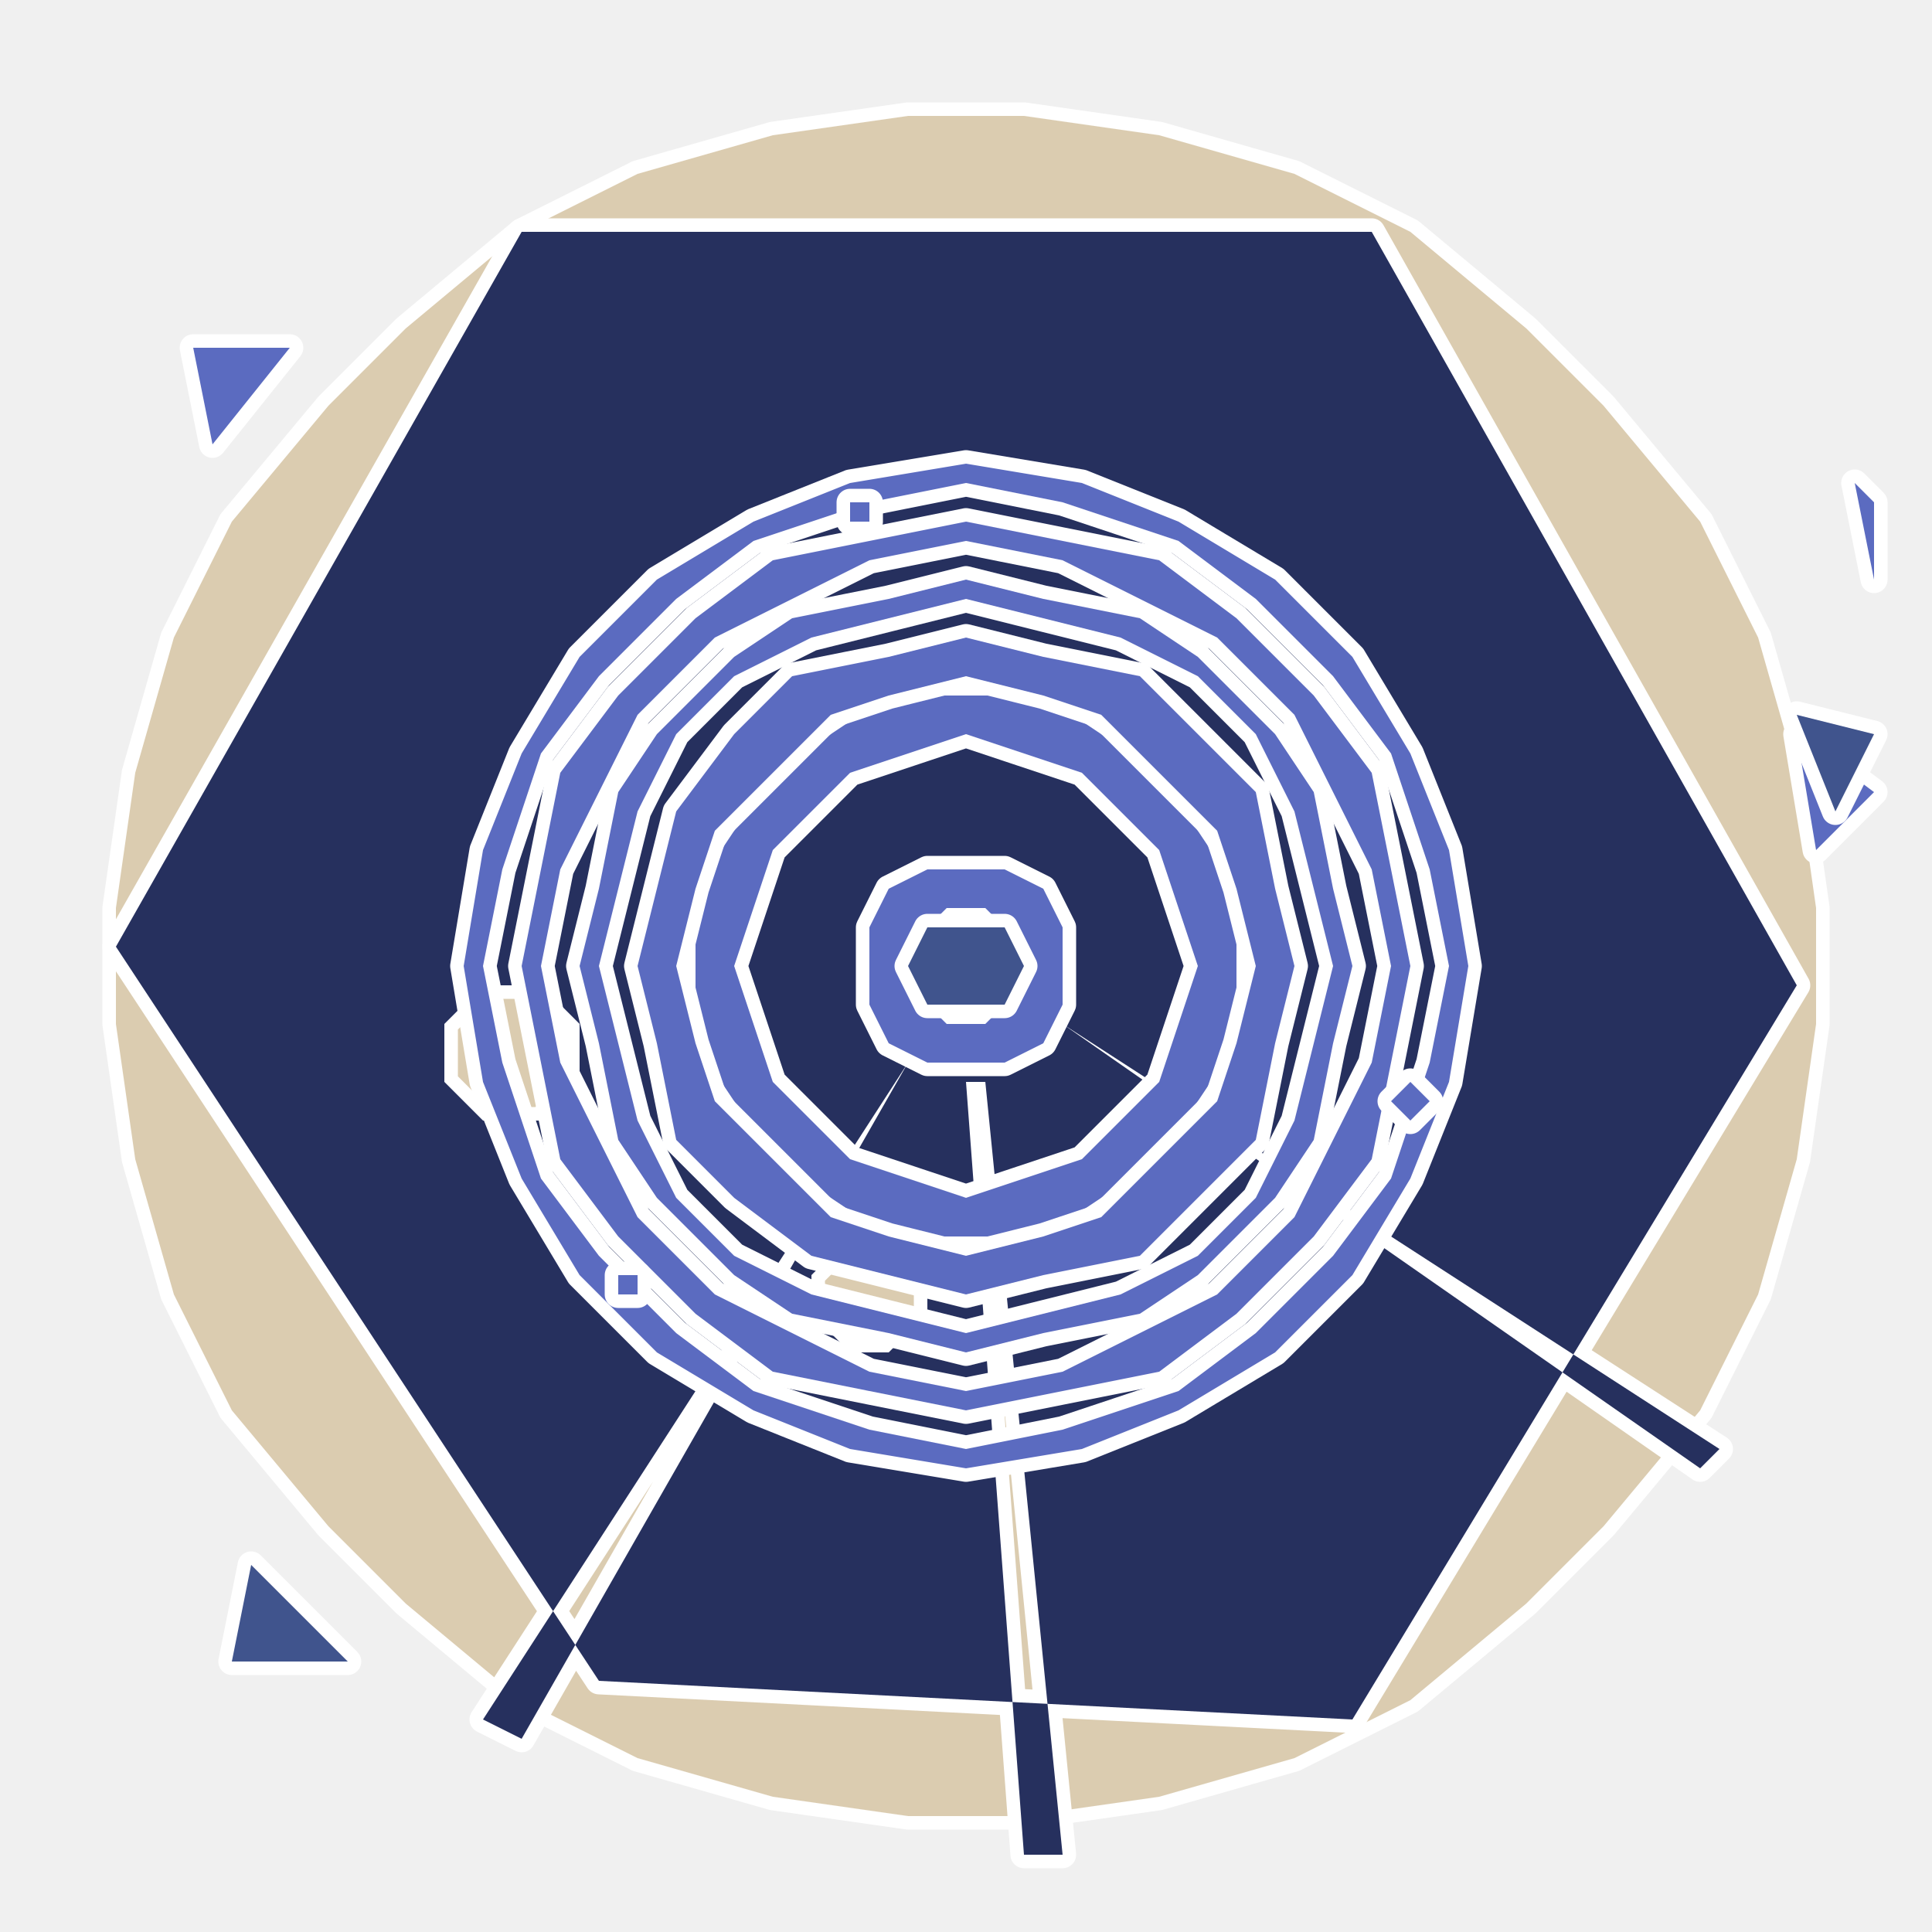
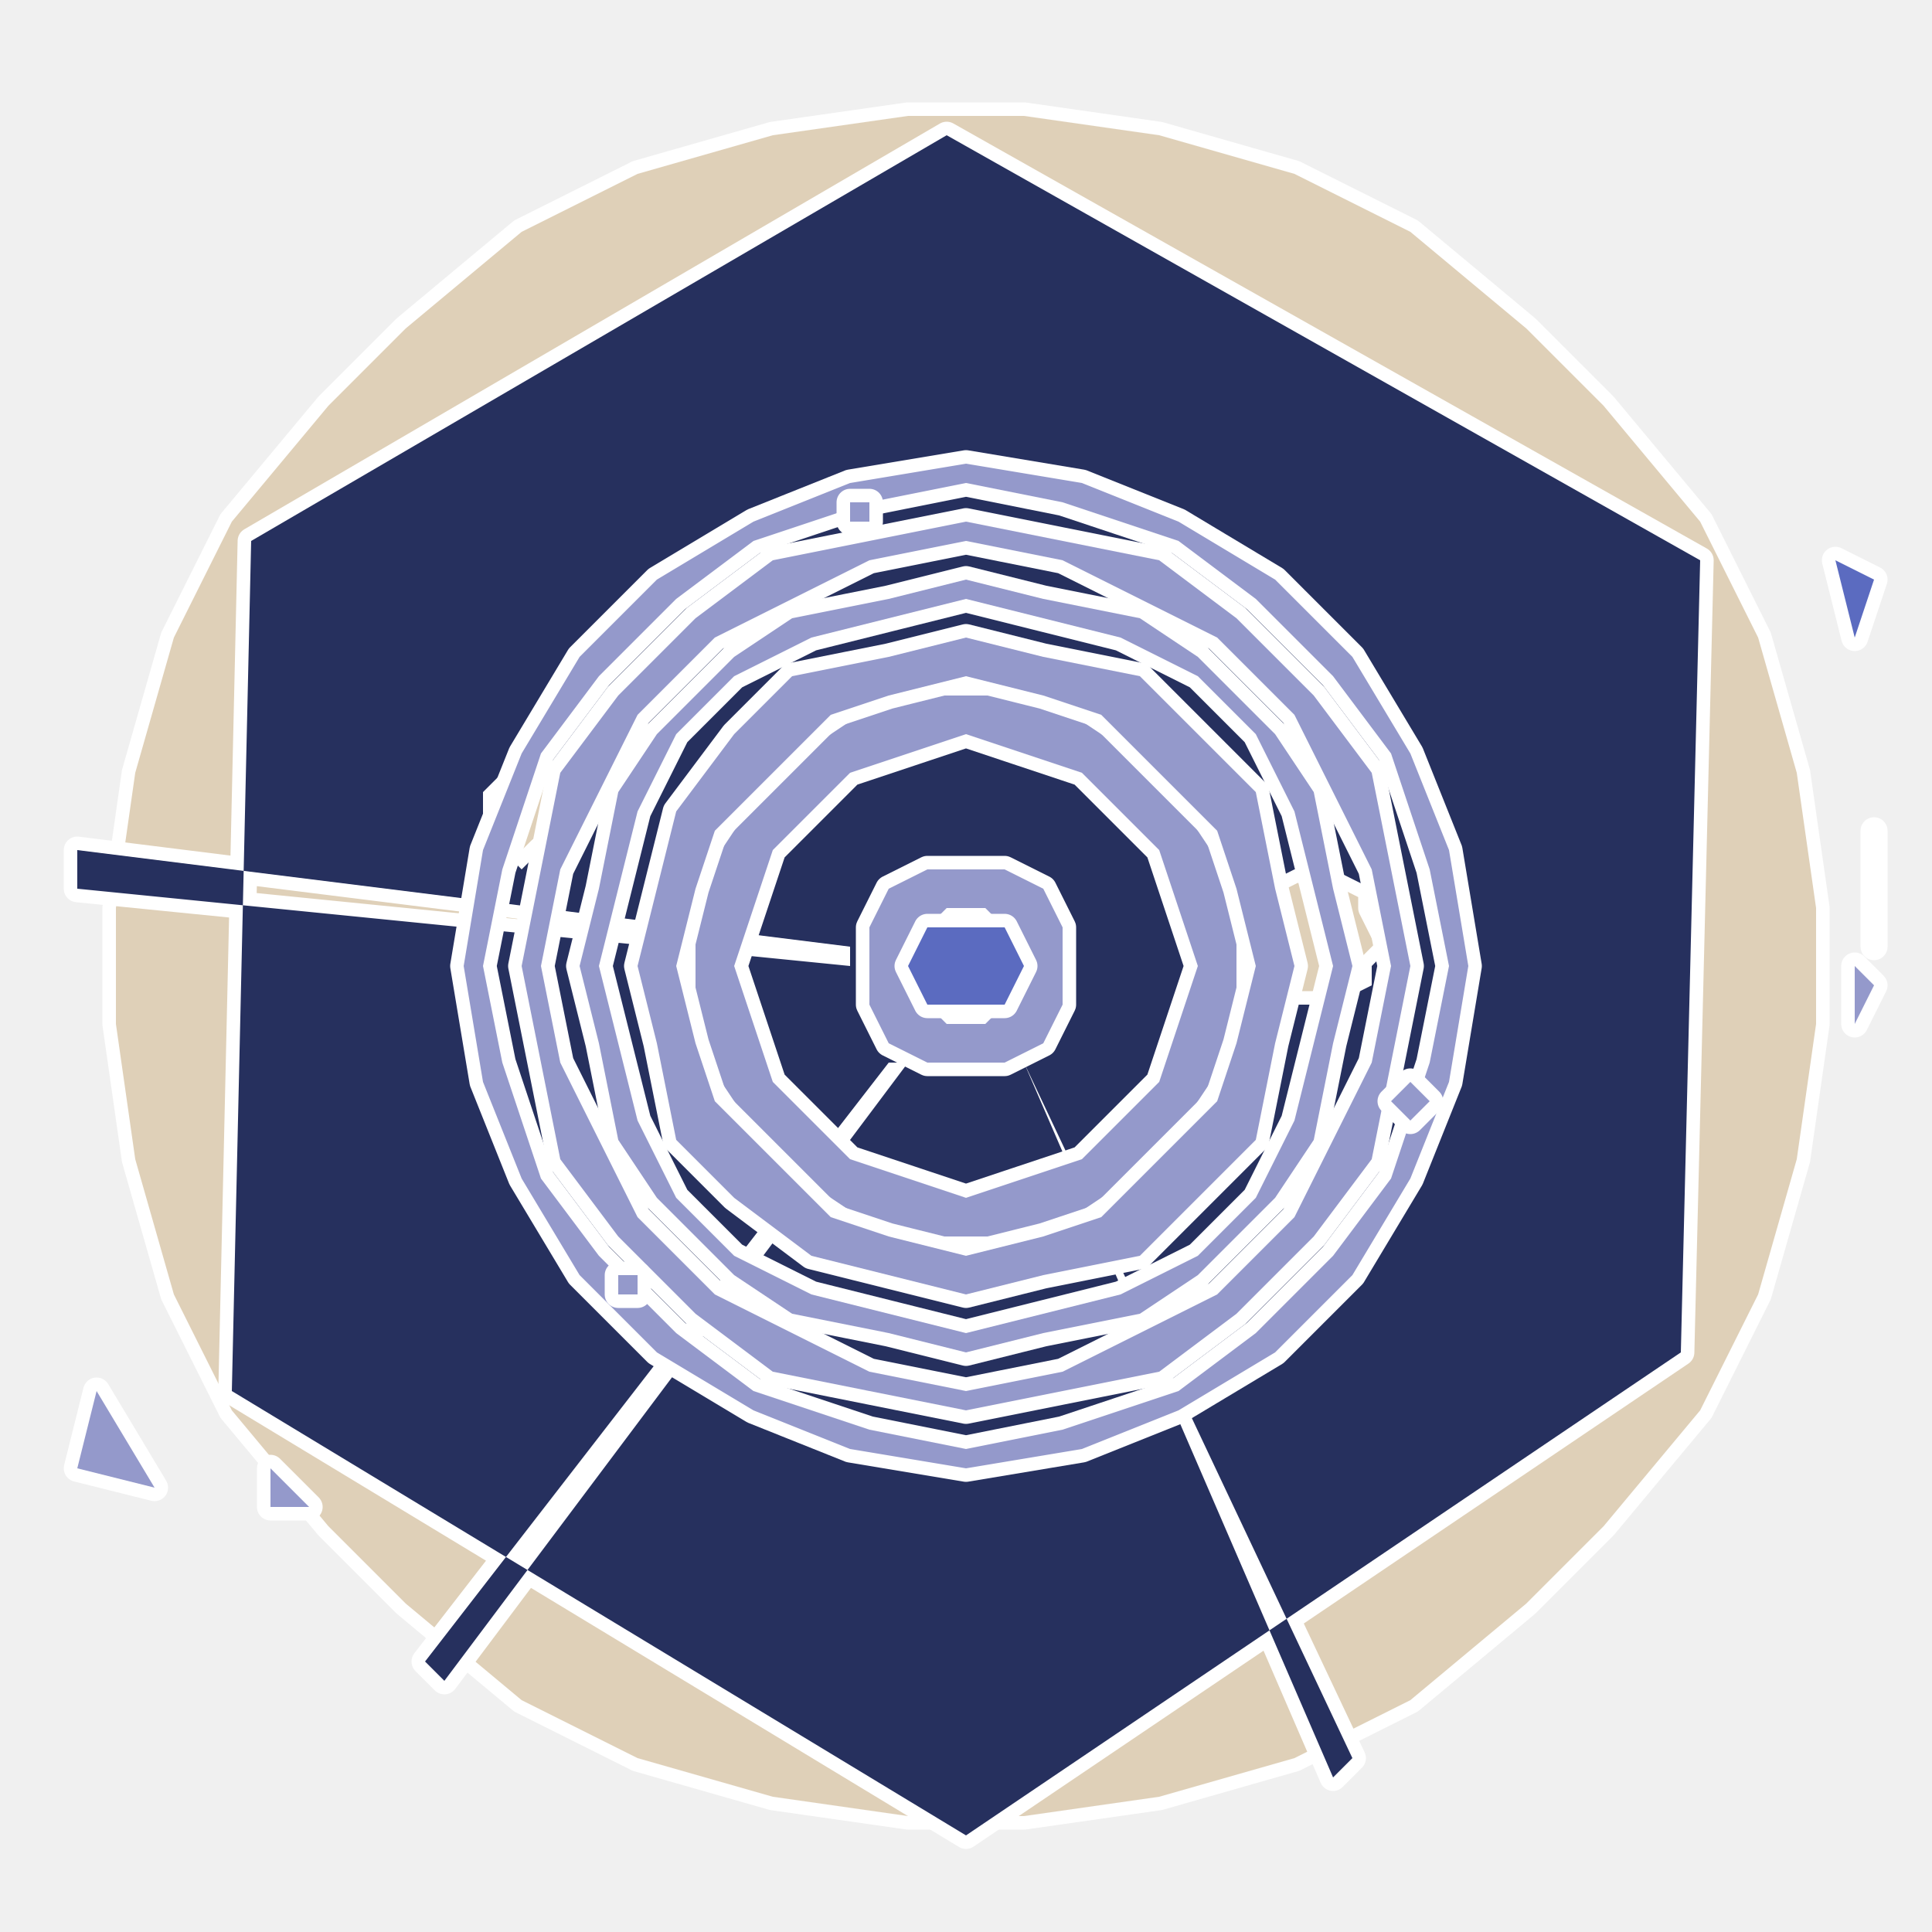
<svg xmlns="http://www.w3.org/2000/svg" viewBox="0 0 100 100" role="img" aria-label="@playform/hook-dsh-graph-suggester - spike-star">
  <style>
		@media (prefers-reduced-motion: no-preference) {
			.hook-dsh-graph-suggester-scene * { transform-box: view-box; transform-origin: 50% 50%; }
- 		.hook-dsh-graph-suggester-counter { animation: hook-dsh-graph-suggester-counter 28s linear -6s infinite; }
+ 		.hook-dsh-graph-suggester-counter { animation: hook-dsh-graph-suggester-counter 23s linear -5s infinite; }
		@keyframes hook-dsh-graph-suggester-counter { to { transform: rotate(-360deg); } }
- 		.hook-dsh-graph-suggester-breathe { animation: hook-dsh-graph-suggester-breathe 6s ease-in-out -6s infinite; }
+ 		.hook-dsh-graph-suggester-breathe { animation: hook-dsh-graph-suggester-breathe 8s ease-in-out -5s infinite; }
		@keyframes hook-dsh-graph-suggester-breathe { 50% { transform: scale(1.06); opacity: 0.85; } }
- 		.hook-dsh-graph-suggester-fire { animation: hook-dsh-graph-suggester-fire 2.7s ease-in-out infinite; }
+ 		.hook-dsh-graph-suggester-fire { animation: hook-dsh-graph-suggester-fire 2.8s ease-in-out infinite; }
		@keyframes hook-dsh-graph-suggester-fire { 0%, 100% { opacity: 0.35; } 50% { opacity: 1; } }
- 		.hook-dsh-graph-suggester-twinkle { animation: hook-dsh-graph-suggester-twinkle 11s ease-in-out -6s infinite; }
+ 		.hook-dsh-graph-suggester-twinkle { animation: hook-dsh-graph-suggester-twinkle 7s ease-in-out -5s infinite; }
		@keyframes hook-dsh-graph-suggester-twinkle { 0%, 100% { transform: scale(0.94); opacity: 0.4; } 50% { transform: scale(1.06); opacity: 1; } }
		}
	</style>
  <defs>
    <path id="hook-dsh-graph-suggester-0" d="M91,67 L88,73 L83,79 L79,83 L73,88 L67,91 L60,93 L53,94 L47,94 L40,93 L33,91 L27,88 L21,83 L17,79 L12,73 L9,67 L7,60 L6,53 L6,47 L7,40 L9,33 L12,27 L17,21 L21,17 L27,12 L33,9 L40,7 L47,6 L53,6 L60,7 L67,9 L73,12 L79,17 L83,21 L88,27 L91,33 L93,40 L94,47 L94,53 L93,60 Z" />
-     <path id="hook-dsh-graph-suggester-1" d="M74,76 L73,78 L71,79 L70,78 L69,76 L70,75 L71,74 L73,75 Z" />
-     <path id="hook-dsh-graph-suggester-2" d="M47,84 L46,85 L45,86 L43,85 L42,84 L43,82 L45,81 L46,82 Z" />
-     <path id="hook-dsh-graph-suggester-3" d="M86,47 L86,49 L84,49 L82,49 L81,47 L82,45 L84,45 L86,45 Z" />
-     <path id="hook-dsh-graph-suggester-4" d="M93,51 L70,89 L31,87 L6,49 L27,12 L71,12 Z M55,53 L89,75 L88,76 L55,53 Z M48,67 L48,68 L47,69 L46,70 L45,70 L44,70 L43,69 L42,68 L42,67 L42,66 L43,65 L44,65 L45,64 L46,65 L47,65 L48,66 Z M51,56 L55,96 L53,96 L50,56 Z M47,55 L27,90 L25,89 L47,55 Z M30,55 L30,56 L29,57 L28,58 L26,58 L25,58 L24,57 L23,56 L23,55 L23,53 L24,52 L25,51 L26,51 L28,51 L29,52 L30,53 Z M54,50 L54,52 L53,53 L52,54 L50,54 L48,54 L47,53 L46,52 L46,50 L46,48 L47,47 L48,46 L50,46 L52,46 L53,47 L54,48 Z" />
+     <path id="hook-dsh-graph-suggester-1" d="M76,75 L75,77 L73,77 L71,77 L71,75 L71,73 L73,72 L75,73 Z" />
+     <path id="hook-dsh-graph-suggester-2" d="M62,17 L62,19 L60,20 L58,19 L58,17 L58,16 L60,15 L62,16 Z" />
+     <path id="hook-dsh-graph-suggester-3" d="M48,16 L48,18 L46,19 L44,18 L43,16 L44,15 L46,14 L48,15 Z" />
+     <path id="hook-dsh-graph-suggester-4" d="M87,70 L50,95 L12,72 L13,28 L49,7 L88,29 Z M53,55 L70,91 L69,92 L53,55 Z M72,49 L71,50 L71,51 L69,52 L68,52 L67,52 L65,51 L64,50 L64,49 L64,47 L65,46 L67,45 L68,45 L69,45 L71,46 L71,47 Z M47,55 L23,87 L22,86 L46,55 Z M44,50 L4,46 L4,44 L44,49 Z M30,42 L30,43 L29,44 L28,44 L27,45 L26,44 L26,44 L25,43 L25,42 L25,41 L26,40 L26,40 L27,40 L28,40 L29,40 L30,41 Z M54,50 L54,52 L53,53 L52,54 L50,54 L48,54 L47,53 L46,52 L46,50 L46,48 L47,47 L48,46 L50,46 L52,46 L53,47 L54,48 Z" />
    <path id="hook-dsh-graph-suggester-5" d="M64,50 L64,54 L62,57 L60,60 L57,62 L54,64 L50,64 L46,64 L43,62 L40,60 L38,57 L36,54 L36,50 L36,46 L38,43 L40,40 L43,38 L46,36 L50,36 L54,36 L57,38 L60,40 L62,43 L64,46 Z M62,50 L61,53 L60,56 L58,58 L56,60 L53,61 L50,62 L47,61 L44,60 L42,58 L40,56 L39,53 L38,50 L39,47 L40,44 L42,42 L44,40 L47,39 L50,38 L53,39 L56,40 L58,42 L60,44 L61,47 Z" />
    <path id="hook-dsh-graph-suggester-6" d="M67,50 L66,54 L65,59 L62,62 L59,65 L54,66 L50,67 L46,66 L42,65 L38,62 L35,59 L34,54 L33,50 L34,46 L35,42 L38,38 L41,35 L46,34 L50,33 L54,34 L59,35 L62,38 L65,41 L66,46 Z M65,50 L64,54 L63,57 L60,60 L57,63 L54,64 L50,65 L46,64 L43,63 L40,60 L37,57 L36,54 L35,50 L36,46 L37,43 L40,40 L43,37 L46,36 L50,35 L54,36 L57,37 L60,40 L63,43 L64,46 Z" />
    <path id="hook-dsh-graph-suggester-7" d="M55,50 L55,52 L54,54 L52,55 L50,55 L48,55 L46,54 L45,52 L45,50 L45,48 L46,46 L48,45 L50,45 L52,45 L54,46 L55,48 Z M53,50 L53,51 L52,52 L51,53 L50,53 L49,53 L48,52 L47,51 L47,50 L47,49 L48,48 L49,47 L50,47 L51,47 L52,48 L53,49 Z" />
    <path id="hook-dsh-graph-suggester-8" d="M70,50 L69,54 L68,59 L66,62 L62,66 L59,68 L54,69 L50,70 L46,69 L41,68 L38,66 L34,62 L32,59 L31,54 L30,50 L31,46 L32,41 L34,38 L38,34 L41,32 L46,31 L50,30 L54,31 L59,32 L62,34 L66,38 L68,41 L69,46 Z M69,50 L68,54 L67,58 L65,62 L62,65 L58,67 L54,68 L50,69 L46,68 L42,67 L38,65 L35,62 L33,58 L32,54 L31,50 L32,46 L33,42 L35,38 L38,35 L42,33 L46,32 L50,31 L54,32 L58,33 L62,35 L65,38 L67,42 L68,46 Z" />
    <path id="hook-dsh-graph-suggester-9" d="M73,50 L72,55 L71,60 L68,64 L64,68 L60,71 L55,72 L50,73 L45,72 L40,71 L36,68 L32,64 L29,60 L28,55 L27,50 L28,45 L29,40 L32,36 L36,32 L40,29 L45,28 L50,27 L55,28 L60,29 L64,32 L68,36 L71,40 L72,45 Z M72,50 L71,55 L69,59 L67,63 L63,67 L59,69 L55,71 L50,72 L45,71 L41,69 L37,67 L33,63 L31,59 L29,55 L28,50 L29,45 L31,41 L33,37 L37,33 L41,31 L45,29 L50,28 L55,29 L59,31 L63,33 L67,37 L69,41 L71,45 Z" />
    <path id="hook-dsh-graph-suggester-10" d="M76,50 L75,56 L73,61 L70,66 L66,70 L61,73 L56,75 L50,76 L44,75 L39,73 L34,70 L30,66 L27,61 L25,56 L24,50 L25,44 L27,39 L30,34 L34,30 L39,27 L44,25 L50,24 L56,25 L61,27 L66,30 L70,34 L73,39 L75,44 Z M75,50 L74,55 L72,61 L69,65 L65,69 L61,72 L55,74 L50,75 L45,74 L39,72 L35,69 L31,65 L28,61 L26,55 L25,50 L26,45 L28,39 L31,35 L35,31 L39,28 L45,26 L50,25 L55,26 L61,28 L65,31 L69,35 L72,39 L74,45 Z" />
    <path id="hook-dsh-graph-suggester-11" d="M74,57 L73,58 L73,58 L72,57 L73,56 L73,56 Z" />
    <path id="hook-dsh-graph-suggester-12" d="M33,66 L33,67 L32,67 L32,66 L32,66 L33,66 Z" />
    <path id="hook-dsh-graph-suggester-13" d="M45,27 L45,27 L44,27 L44,27 L44,26 L45,26 Z" />
-     <path id="hook-dsh-graph-suggester-14" d="M11,23 L10,18 L15,18 Z" />
-     <path id="hook-dsh-graph-suggester-15" d="M18,86 L12,86 L13,81 Z" />
-     <path id="hook-dsh-graph-suggester-16" d="M93,38 L97,41 L94,44 Z" />
-     <path id="hook-dsh-graph-suggester-17" d="M93,37 L97,38 L95,42 Z" />
-     <path id="hook-dsh-graph-suggester-18" d="M96,25 L97,26 L97,30 Z" />
+     <path id="hook-dsh-graph-suggester-14" d="M8,77 L4,76 L5,72 Z" />
+     <path id="hook-dsh-graph-suggester-15" d="M95,29 L97,30 L96,33 Z" />
+     <path id="hook-dsh-graph-suggester-16" d="M16,78 L14,78 L14,76 Z" />
+     <path id="hook-dsh-graph-suggester-17" d="M97,43 L97,46 L97,49 Z" />
+     <path id="hook-dsh-graph-suggester-18" d="M96,50 L97,51 L96,53 Z" />
    <path id="hook-dsh-graph-suggester-19" d="M53,50 L52,52 L51,52 L49,52 L48,52 L47,50 L48,48 L49,48 L51,48 L52,48 Z" />
  </defs>
  <g class="hook-dsh-graph-suggester-scene">
-     <g fill="#DBCCB0" fill-opacity="1" fill-rule="evenodd" stroke="#ffffff" stroke-width="1.4" stroke-linejoin="round" paint-order="stroke fill">
+     <g fill="#DFD0B8" fill-opacity="1" fill-rule="evenodd" stroke="#ffffff" stroke-width="1.4" stroke-linejoin="round" paint-order="stroke fill">
      <use class="hook-dsh-graph-suggester-breathe" href="#hook-dsh-graph-suggester-0" />
    </g>
-     <g fill="#5B6BC0" fill-opacity="1" fill-rule="evenodd" stroke="#ffffff" stroke-width="1.4" stroke-linejoin="round" paint-order="stroke fill">
-       <use class="hook-dsh-graph-suggester-fire" style="animation-delay:-6.00s" href="#hook-dsh-graph-suggester-1" />
-       <use class="hook-dsh-graph-suggester-fire" style="animation-delay:-6.18s" href="#hook-dsh-graph-suggester-2" />
-       <use class="hook-dsh-graph-suggester-fire" style="animation-delay:-6.36s" href="#hook-dsh-graph-suggester-3" />
+     <g fill="#9499CB" fill-opacity="1" fill-rule="evenodd" stroke="#ffffff" stroke-width="1.4" stroke-linejoin="round" paint-order="stroke fill">
+       <use class="hook-dsh-graph-suggester-fire" style="animation-delay:-5.00s" href="#hook-dsh-graph-suggester-1" />
+       <use class="hook-dsh-graph-suggester-fire" style="animation-delay:-5.18s" href="#hook-dsh-graph-suggester-2" />
+       <use class="hook-dsh-graph-suggester-fire" style="animation-delay:-5.36s" href="#hook-dsh-graph-suggester-3" />
    </g>
    <g fill="#26305E" fill-opacity="1" fill-rule="evenodd" stroke="#ffffff" stroke-width="1.4" stroke-linejoin="round" paint-order="stroke fill">
      <use href="#hook-dsh-graph-suggester-4" />
    </g>
-     <g fill="#5B6BC0" fill-opacity="1" fill-rule="evenodd" stroke="#ffffff" stroke-width="1.4" stroke-linejoin="round" paint-order="stroke fill">
+     <g fill="#9499CB" fill-opacity="1" fill-rule="evenodd" stroke="#ffffff" stroke-width="1.4" stroke-linejoin="round" paint-order="stroke fill">
      <use class="hook-dsh-graph-suggester-breathe" href="#hook-dsh-graph-suggester-5" />
      <use class="hook-dsh-graph-suggester-breathe" href="#hook-dsh-graph-suggester-6" />
      <use class="hook-dsh-graph-suggester-breathe" href="#hook-dsh-graph-suggester-7" />
      <use class="hook-dsh-graph-suggester-breathe" href="#hook-dsh-graph-suggester-8" />
      <use class="hook-dsh-graph-suggester-breathe" href="#hook-dsh-graph-suggester-9" />
      <use class="hook-dsh-graph-suggester-breathe" href="#hook-dsh-graph-suggester-10" />
      <use class="hook-dsh-graph-suggester-counter" href="#hook-dsh-graph-suggester-11" />
      <use class="hook-dsh-graph-suggester-counter" href="#hook-dsh-graph-suggester-12" />
      <use class="hook-dsh-graph-suggester-counter" href="#hook-dsh-graph-suggester-13" />
      <use class="hook-dsh-graph-suggester-twinkle" href="#hook-dsh-graph-suggester-14" />
    </g>
-     <g fill="#40548D" fill-opacity="1" fill-rule="evenodd" stroke="#ffffff" stroke-width="1.4" stroke-linejoin="round" paint-order="stroke fill">
+     <g fill="#5B6BC0" fill-opacity="1" fill-rule="evenodd" stroke="#ffffff" stroke-width="1.4" stroke-linejoin="round" paint-order="stroke fill">
      <use class="hook-dsh-graph-suggester-twinkle" href="#hook-dsh-graph-suggester-15" />
    </g>
-     <g fill="#5B6BC0" fill-opacity="1" fill-rule="evenodd" stroke="#ffffff" stroke-width="1.4" stroke-linejoin="round" paint-order="stroke fill">
+     <g fill="#9499CB" fill-opacity="1" fill-rule="evenodd" stroke="#ffffff" stroke-width="1.4" stroke-linejoin="round" paint-order="stroke fill">
      <use class="hook-dsh-graph-suggester-twinkle" href="#hook-dsh-graph-suggester-16" />
    </g>
-     <g fill="#40548D" fill-opacity="1" fill-rule="evenodd" stroke="#ffffff" stroke-width="1.4" stroke-linejoin="round" paint-order="stroke fill">
+     <g fill="#5B6BC0" fill-opacity="1" fill-rule="evenodd" stroke="#ffffff" stroke-width="1.4" stroke-linejoin="round" paint-order="stroke fill">
      <use class="hook-dsh-graph-suggester-twinkle" href="#hook-dsh-graph-suggester-17" />
    </g>
-     <g fill="#5B6BC0" fill-opacity="1" fill-rule="evenodd" stroke="#ffffff" stroke-width="1.4" stroke-linejoin="round" paint-order="stroke fill">
+     <g fill="#9499CB" fill-opacity="1" fill-rule="evenodd" stroke="#ffffff" stroke-width="1.4" stroke-linejoin="round" paint-order="stroke fill">
      <use class="hook-dsh-graph-suggester-twinkle" href="#hook-dsh-graph-suggester-18" />
    </g>
-     <g fill="#40548D" fill-opacity="1" fill-rule="evenodd" stroke="#ffffff" stroke-width="1.4" stroke-linejoin="round" paint-order="stroke fill">
+     <g fill="#5B6BC0" fill-opacity="1" fill-rule="evenodd" stroke="#ffffff" stroke-width="1.4" stroke-linejoin="round" paint-order="stroke fill">
      <use class="hook-dsh-graph-suggester-breathe" href="#hook-dsh-graph-suggester-19" />
    </g>
  </g>
</svg>
